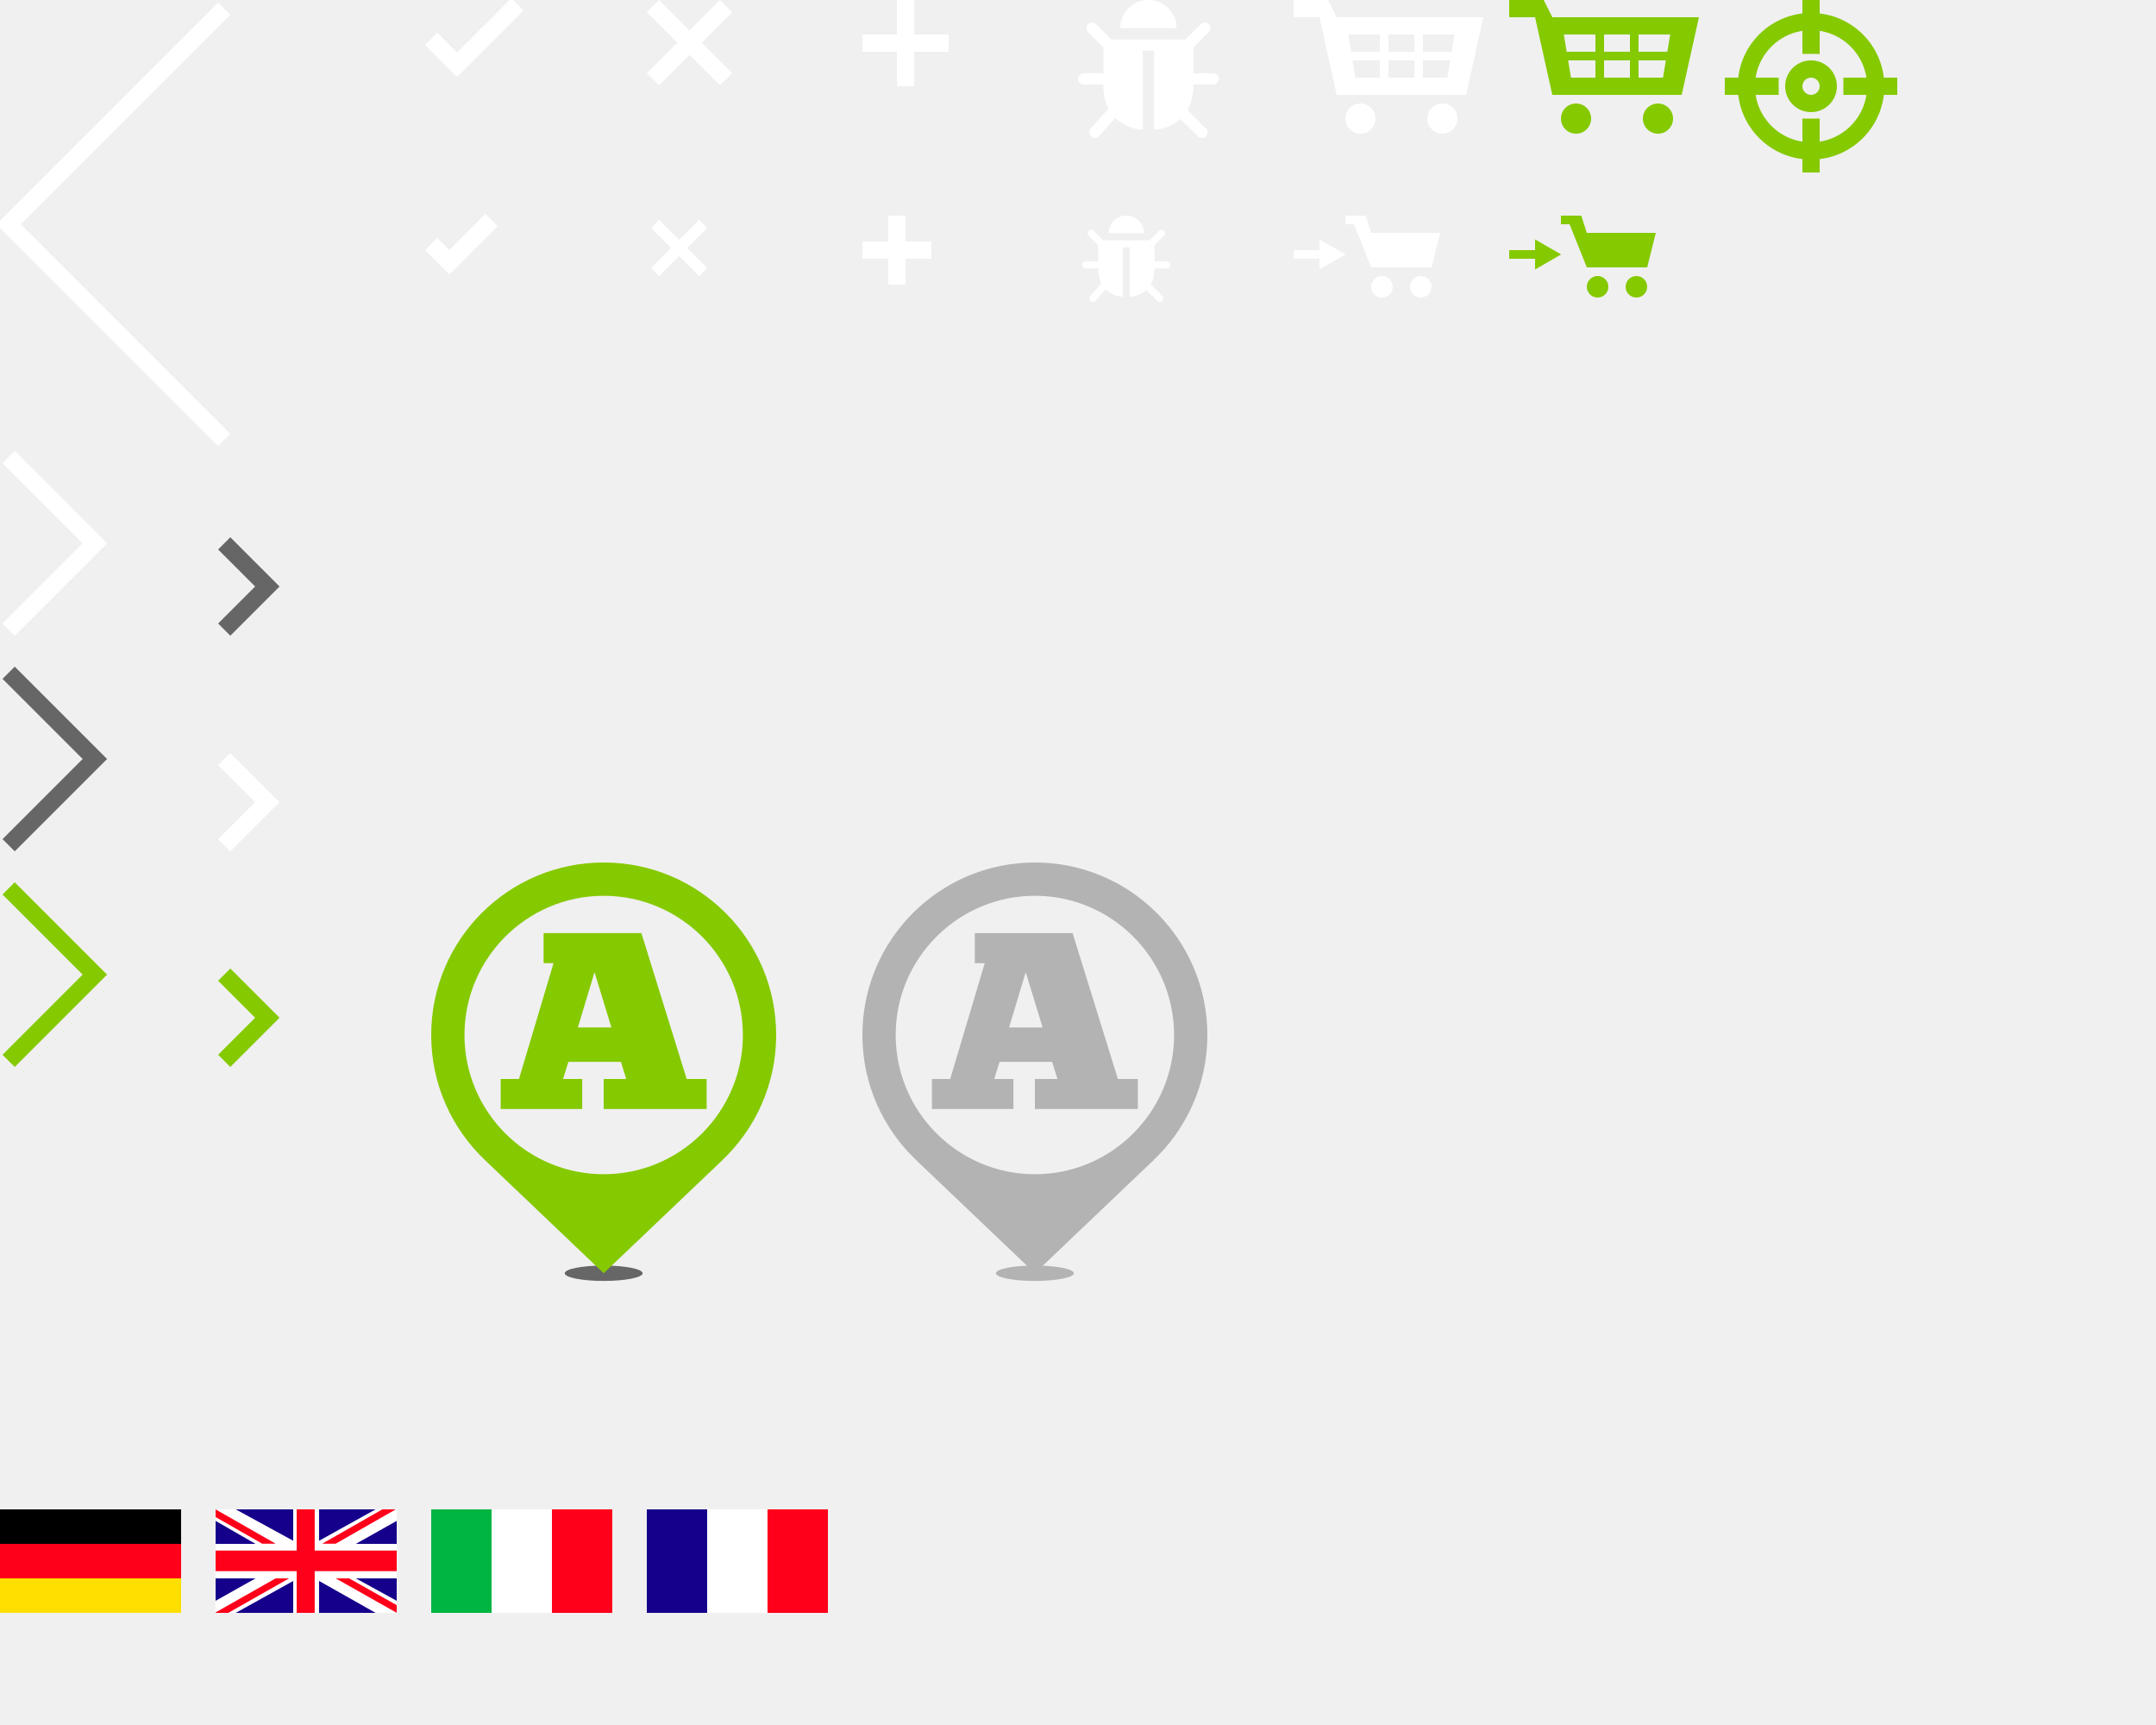
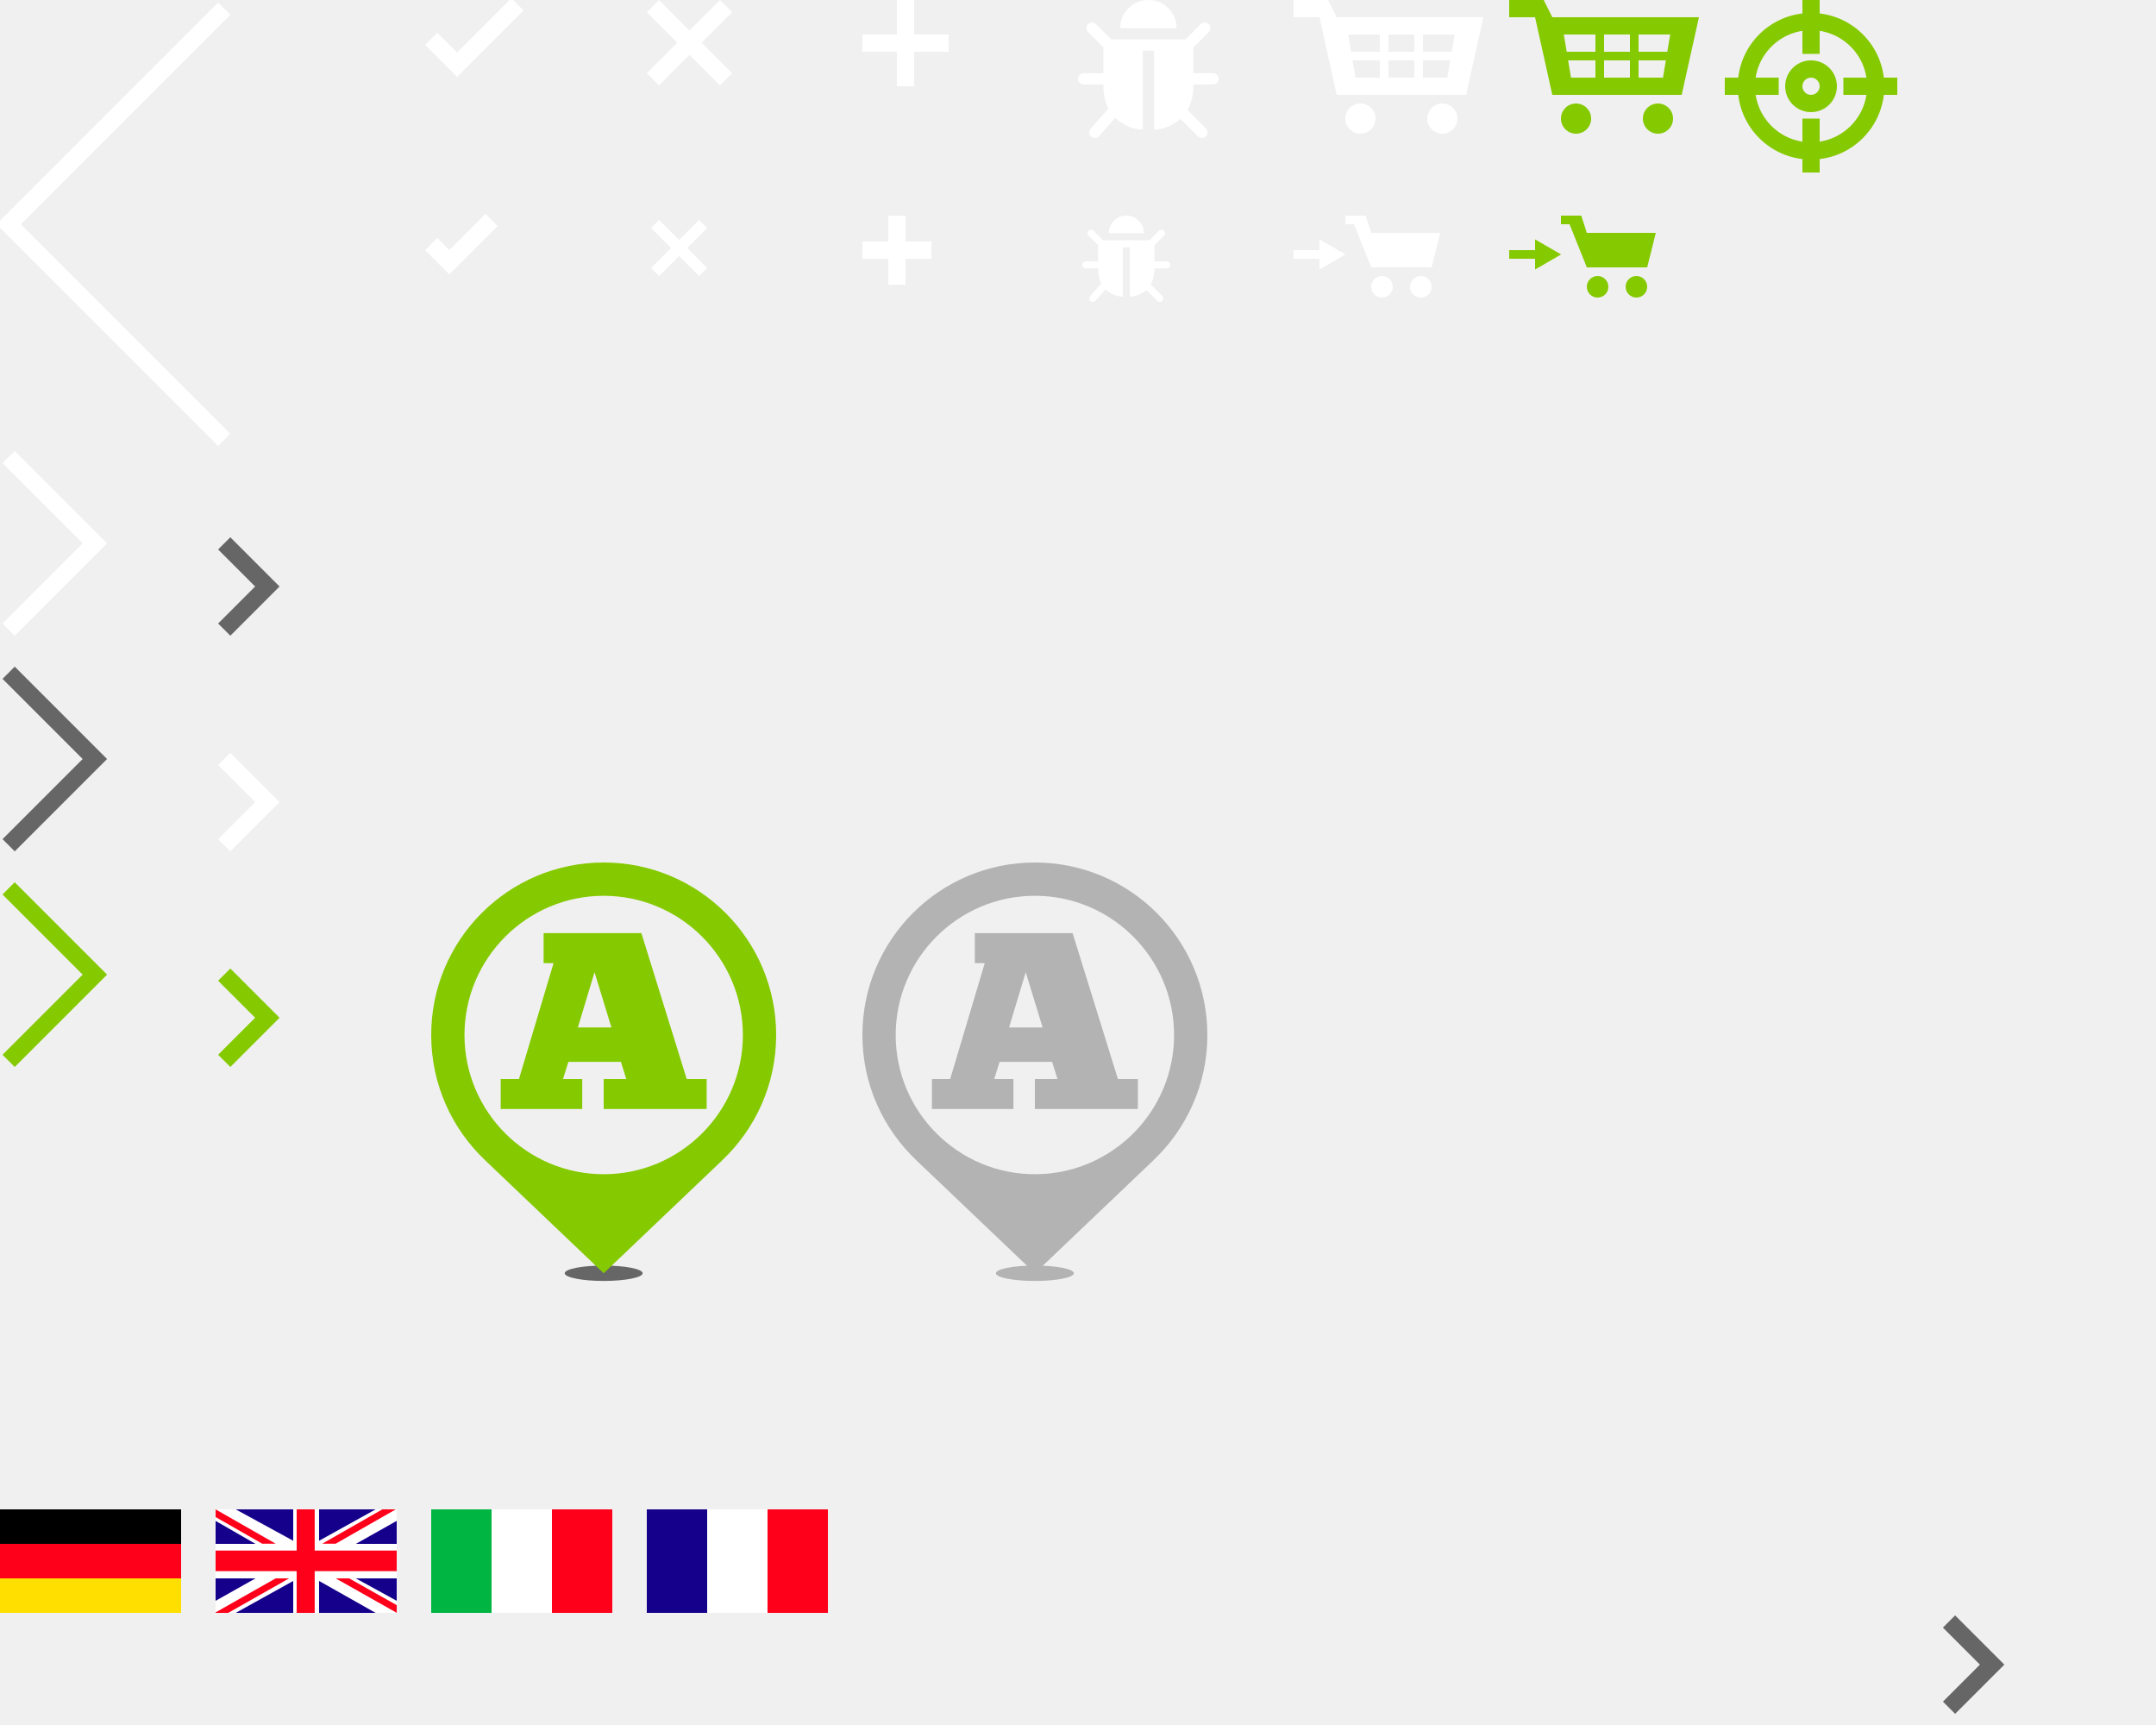
<svg xmlns="http://www.w3.org/2000/svg" version="1.1" x="0px" y="0px" width="250px" height="200px" viewBox="0 0 250 200" enable-background="new 0 0 250 200" xml:space="preserve">
  <g id="BACKGROUND" display="none">
    <rect display="inline" fill="#808080" width="250" height="1350" />
  </g>
  <g id="ELEMENTS">
    <g>
      <rect x="100" y="28" fill="#FFFFFF" width="8" height="2" />
      <rect x="103" y="25" fill="#FFFFFF" width="2" height="8" />
    </g>
    <polygon fill="#FFFFFF" points="84.899,1.416 83.484,0 79.949,3.536 76.414,0 75,1.416 78.535,4.951 75,8.486 76.414,9.9    79.949,6.365 83.484,9.9 84.899,8.486 81.364,4.951  " />
    <polygon fill="#FFFFFF" points="82,26.431 81.07,25.5 78.749,27.821 76.428,25.5 75.5,26.431 77.821,28.751 75.5,31.073 76.428,32    78.749,29.679 81.07,32 82,31.073 79.679,28.751  " />
    <g>
      <rect x="100" y="4" fill="#FFFFFF" width="10" height="2" />
      <rect x="104" fill="#FFFFFF" width="2" height="10" />
    </g>
    <g>
      <circle fill="none" stroke="#E0F2BF" stroke-width="2" stroke-miterlimit="10" cx="-180" cy="87" r="9" />
      <g>
        <path fill="#E0F2BF" d="M-180,85.375c0.896,0,1.625,0.729,1.625,1.625s-0.729,1.625-1.625,1.625s-1.625-0.729-1.625-1.625     S-180.896,85.375-180,85.375 M-180,84.375c-1.45,0-2.625,1.175-2.625,2.625s1.175,2.625,2.625,2.625s2.625-1.175,2.625-2.625     S-178.55,84.375-180,84.375L-180,84.375z" />
      </g>
      <line fill="none" stroke="#E0F2BF" stroke-width="2" stroke-miterlimit="10" x1="-180" y1="75" x2="-180" y2="82.5" />
      <line fill="none" stroke="#E0F2BF" stroke-width="2" stroke-miterlimit="10" x1="-180" y1="91.5" x2="-180" y2="99" />
      <line fill="none" stroke="#E0F2BF" stroke-width="2" stroke-miterlimit="10" x1="-168" y1="87" x2="-175.5" y2="87" />
      <line fill="none" stroke="#E0F2BF" stroke-width="2" stroke-miterlimit="10" x1="-184.5" y1="87" x2="-192" y2="87" />
    </g>
    <polyline fill="none" stroke="#FFFFFF" stroke-width="2" stroke-miterlimit="10" points="1,53 11,63 1,73  " />
    <polyline fill="none" stroke="#666666" stroke-width="2" stroke-miterlimit="10" points="1,78 11,88 1,98  " />
    <polyline fill="none" stroke="#85C900" stroke-width="2" stroke-miterlimit="10" points="1,103 11,113 1,123  " />
    <polyline fill="none" stroke="#666666" stroke-width="2" stroke-miterlimit="10" points="26,63 31,68 26,73  " />
+     <polyline fill="none" stroke="#666666" stroke-width="2" stroke-miterlimit="10" points="226,188 231,193 226,198  " />
    <polyline fill="none" stroke="#FFFFFF" stroke-width="2" stroke-miterlimit="10" points="26,88 31,93 26,98  " />
    <polyline fill="none" stroke="#85C900" stroke-width="2" stroke-miterlimit="10" points="26,113 31,118 26,123  " />
    <polyline fill="none" stroke="#FFFFFF" stroke-width="2" stroke-miterlimit="10" points="26,51 1,26 26,1  " />
    <polyline fill="none" stroke="#FFFFFF" stroke-width="2" stroke-miterlimit="10" points="60,0.5 53,7.5 50,4.5  " />
    <polyline fill="none" stroke="#FFFFFF" stroke-width="2" stroke-miterlimit="10" points="57,25.5 52.1,30.4 50,28.3  " />
    <g>
      <rect y="175" width="21" height="3.999" />
      <rect y="178.999" fill="#FE0019" width="21" height="4.001" />
      <rect y="183" fill="#FFDF00" width="21" height="4" />
    </g>
    <g>
      <rect x="25" y="175" fill="#15008B" width="21" height="12" />
      <polygon fill="#FFFFFF" points="46,179 41.263,179 46,176.334 46,175 43.554,175 37,178.639 37,175 34,175 34,178.639 27.336,175     25,175 25,176.334 29.626,179 25,179 25,183 29.627,183 25,185.602 25,187 27.336,187 34,183.299 34,187 37,187 37,183.298     43.554,187 46,187 46,185.602 41.262,183 46,183   " />
      <polygon fill="#FE0019" points="36.49,175 36.49,179.775 46,179.775 46,182.161 36.49,182.161 36.49,187 34.4,187 34.4,182.161     25,182.161 25,179.775 34.4,179.775 34.4,175   " />
      <polygon fill="#FE0019" points="31.963,178.978 30.406,178.978 25,175.891 25,175   " />
      <polygon fill="#FE0019" points="45.889,175 38.927,178.978 37.37,178.978 44.332,175   " />
      <polygon fill="#FE0019" points="46,186.102 40.483,183 38.927,183 46,186.992   " />
      <polygon fill="#FE0019" points="31.963,183 25,186.947 25,187 26.465,187 33.521,183   " />
    </g>
    <g>
      <rect x="50" y="175" fill="#00B542" width="7" height="12" />
      <rect x="57" y="175" fill="#FFFFFF" width="7" height="12" />
      <rect x="64" y="175" fill="#FE0019" width="7" height="12" />
    </g>
    <g>
      <rect x="75" y="175" fill="#15008B" width="7" height="12" />
      <rect x="82" y="175" fill="#FFFFFF" width="7" height="12" />
      <rect x="89" y="175" fill="#FE0019" width="7" height="12" />
    </g>
    <g>
      <path fill="#FFFFFF" d="M153,2h-3V0h4l1,2h17l-2,9h-15L153,2z M157.75,12c-0.966,0-1.75,0.784-1.75,1.75s0.784,1.75,1.75,1.75    s1.75-0.784,1.75-1.75S158.716,12,157.75,12z M167.25,12c-0.966,0-1.75,0.784-1.75,1.75s0.784,1.75,1.75,1.75    s1.75-0.784,1.75-1.75S168.216,12,167.25,12z M160,7h-3.167l0.334,2H160V7z M160,4h-3.667l0.334,2H160V4z M164,7h-3v2h3V7z M164,4    h-3v2h3V4z M168.167,7H165v2h2.833L168.167,7z M168.667,4H165v2h3.333L168.667,4z" />
    </g>
    <g>
      <g>
        <polygon fill="#85C900" points="-58,133 -48,133 -47,127 -57,127 -58,125 -61,125 -61,127 -59,127    " />
      </g>
      <circle fill="#85C900" cx="-55.5" cy="135.5" r="1.5" />
      <circle fill="#85C900" cx="-49.5" cy="135.5" r="1.5" />
    </g>
    <g>
      <path fill="#85C900" d="M178,2h-3V0h4l1,2h17l-2,9h-15L178,2z M182.75,12c-0.966,0-1.75,0.784-1.75,1.75s0.784,1.75,1.75,1.75    s1.75-0.784,1.75-1.75S183.716,12,182.75,12z M192.25,12c-0.966,0-1.75,0.784-1.75,1.75s0.784,1.75,1.75,1.75    s1.75-0.784,1.75-1.75S193.216,12,192.25,12z M185,7h-3.167l0.334,2H185V7z M185,4h-3.667l0.334,2H185V4z M189,7h-3v2h3V7z M189,4    h-3v2h3V4z M193.167,7H190v2h2.833L193.167,7z M193.667,4H190v2h3.333L193.667,4z" />
    </g>
    <g>
      <g>
        <g>
          <polygon fill="#FFFFFF" points="159,31 166,31 167,27 159,27 158.357,25 156,25 156,26 157,26     " />
        </g>
        <circle fill="#FFFFFF" cx="160.25" cy="33.25" r="1.25" />
        <circle fill="#FFFFFF" cx="164.75" cy="33.25" r="1.25" />
      </g>
      <g>
        <g>
          <line fill="none" stroke="#FFFFFF" stroke-miterlimit="10" x1="154" y1="29.5" x2="150" y2="29.5" />
          <g>
            <polygon fill="#FFFFFF" points="153,27.755 156.022,29.5 153,31.245      " />
          </g>
        </g>
      </g>
    </g>
    <g>
      <g>
        <g>
          <polygon fill="#85C900" points="184,31 191,31 192,27 184,27 183.357,25 181,25 181,26 182,26     " />
        </g>
        <circle fill="#85C900" cx="185.25" cy="33.25" r="1.25" />
        <circle fill="#85C900" cx="189.75" cy="33.25" r="1.25" />
      </g>
      <g>
        <g>
          <line fill="none" stroke="#85C900" stroke-miterlimit="10" x1="179" y1="29.5" x2="175" y2="29.5" />
          <g>
            <polygon fill="#85C900" points="178,27.755 181.022,29.5 178,31.245      " />
          </g>
        </g>
      </g>
    </g>
    <g>
      <path fill="#FFFFFF" d="M141.133,8.684c0.129,0.129,0.194,0.282,0.194,0.459c0,0.177-0.065,0.33-0.194,0.459    c-0.129,0.129-0.282,0.194-0.459,0.194h-2.286c0,1.163-0.228,2.149-0.684,2.959l2.123,2.132c0.129,0.129,0.194,0.283,0.194,0.459    s-0.064,0.33-0.194,0.459c-0.123,0.129-0.275,0.194-0.459,0.194c-0.184,0-0.336-0.065-0.458-0.194l-2.021-2.01    c-0.034,0.034-0.085,0.078-0.153,0.132c-0.068,0.055-0.211,0.152-0.429,0.291c-0.218,0.14-0.439,0.264-0.663,0.373    c-0.225,0.108-0.503,0.208-0.837,0.295c-0.333,0.089-0.663,0.133-0.99,0.133V5.878h-1.306v9.143c-0.347,0-0.692-0.045-1.036-0.138    c-0.343-0.091-0.639-0.204-0.887-0.336c-0.249-0.133-0.473-0.266-0.673-0.398c-0.201-0.133-0.349-0.243-0.444-0.332l-0.153-0.143    l-1.867,2.112c-0.136,0.143-0.3,0.214-0.49,0.214c-0.164,0-0.31-0.054-0.439-0.163c-0.129-0.123-0.199-0.274-0.209-0.454    c-0.01-0.18,0.042-0.338,0.158-0.474l2.062-2.316c-0.395-0.776-0.592-1.708-0.592-2.796h-2.286c-0.177,0-0.33-0.065-0.458-0.194    C125.065,9.473,125,9.32,125,9.143c0-0.177,0.065-0.33,0.194-0.459c0.129-0.129,0.282-0.194,0.458-0.194h2.286v-3l-1.765-1.765    c-0.129-0.13-0.193-0.283-0.193-0.459s0.064-0.33,0.193-0.459c0.129-0.129,0.283-0.193,0.459-0.193s0.33,0.064,0.459,0.193    l1.765,1.765h8.612l1.766-1.765c0.129-0.129,0.282-0.193,0.459-0.193c0.176,0,0.33,0.064,0.458,0.193    c0.129,0.13,0.194,0.283,0.194,0.459s-0.065,0.33-0.194,0.459l-1.765,1.765v3h2.286C140.851,8.49,141.003,8.555,141.133,8.684z     M136.429,3.266h-6.531c0-0.905,0.318-1.675,0.954-2.312S132.258,0,133.164,0c0.904,0,1.675,0.318,2.311,0.954    C136.11,1.59,136.429,2.361,136.429,3.266z" />
    </g>
    <g>
      <path fill="#FFFFFF" d="M135.583,30.428c0.081,0.081,0.121,0.176,0.121,0.287c0,0.111-0.041,0.207-0.121,0.287    c-0.081,0.081-0.176,0.121-0.287,0.121h-1.429c0,0.727-0.143,1.344-0.427,1.85l1.327,1.333c0.081,0.081,0.121,0.177,0.121,0.287    c0,0.111-0.04,0.206-0.121,0.287C134.69,34.959,134.595,35,134.479,35c-0.115,0-0.21-0.041-0.287-0.121l-1.263-1.256    c-0.021,0.021-0.053,0.049-0.095,0.083c-0.042,0.034-0.132,0.095-0.268,0.182c-0.136,0.087-0.274,0.165-0.415,0.233    s-0.314,0.13-0.523,0.185c-0.208,0.056-0.415,0.083-0.619,0.083v-5.714h-0.816v5.714c-0.217,0-0.433-0.028-0.647-0.086    c-0.214-0.057-0.399-0.127-0.555-0.21s-0.295-0.166-0.421-0.249c-0.125-0.083-0.218-0.152-0.277-0.208l-0.096-0.089l-1.167,1.32    c-0.085,0.089-0.188,0.134-0.306,0.134c-0.102,0-0.194-0.034-0.274-0.102c-0.081-0.077-0.125-0.171-0.13-0.284    c-0.006-0.113,0.026-0.211,0.099-0.296l1.288-1.448c-0.247-0.485-0.37-1.067-0.37-1.748h-1.428c-0.111,0-0.206-0.041-0.287-0.121    c-0.081-0.081-0.122-0.176-0.122-0.287c0-0.11,0.041-0.206,0.122-0.287c0.081-0.081,0.176-0.122,0.287-0.122h1.428v-1.875    l-1.103-1.103c-0.081-0.081-0.121-0.177-0.121-0.287s0.04-0.206,0.121-0.287c0.081-0.081,0.177-0.121,0.287-0.121    s0.206,0.041,0.287,0.121l1.103,1.103h5.383l1.104-1.103c0.081-0.081,0.176-0.121,0.287-0.121c0.11,0,0.206,0.041,0.287,0.121    c0.081,0.081,0.121,0.177,0.121,0.287s-0.041,0.206-0.121,0.287l-1.104,1.103v1.875h1.429    C135.407,30.306,135.502,30.347,135.583,30.428z M132.643,27.041h-4.082c0-0.565,0.199-1.047,0.597-1.445    c0.397-0.397,0.879-0.596,1.444-0.596s1.047,0.199,1.444,0.596C132.444,25.994,132.643,26.476,132.643,27.041z" />
    </g>
    <g>
      <circle fill="none" stroke="#85C900" stroke-miterlimit="10" cx="299" cy="10.5" r="7.5" />
      <g>
        <path fill="#85C900" d="M299,8.5c1.103,0,2,0.897,2,2s-0.897,2-2,2s-2-0.897-2-2S297.897,8.5,299,8.5 M299,7.5     c-1.658,0-3,1.344-3,3c0,1.658,1.342,3,3,3s3-1.342,3-3C302,8.844,300.658,7.5,299,7.5L299,7.5z" />
      </g>
      <line fill="none" stroke="#85C900" stroke-miterlimit="10" x1="299" y1="0.5" x2="299" y2="6.75" />
      <line fill="none" stroke="#85C900" stroke-miterlimit="10" x1="299" y1="14.25" x2="299" y2="20.5" />
      <line fill="none" stroke="#85C900" stroke-miterlimit="10" x1="309" y1="10.5" x2="302.75" y2="10.5" />
      <line fill="none" stroke="#85C900" stroke-miterlimit="10" x1="295.25" y1="10.5" x2="289" y2="10.5" />
    </g>
    <g>
      <circle fill="none" stroke="#85C900" stroke-width="2" stroke-miterlimit="10" cx="210" cy="10" r="7.5" />
      <g>
        <path fill="#85C900" d="M210,9c0.551,0,1,0.449,1,1s-0.449,1-1,1s-1-0.449-1-1S209.449,9,210,9 M210,7c-1.658,0-3,1.344-3,3     c0,1.658,1.342,3,3,3s3-1.342,3-3C213,8.344,211.658,7,210,7L210,7z" />
      </g>
      <line fill="none" stroke="#85C900" stroke-width="2" stroke-miterlimit="10" x1="210" y1="0" x2="210" y2="6.25" />
      <line fill="none" stroke="#85C900" stroke-width="2" stroke-miterlimit="10" x1="210" y1="13.75" x2="210" y2="20" />
      <line fill="none" stroke="#85C900" stroke-width="2" stroke-miterlimit="10" x1="220" y1="10" x2="213.75" y2="10" />
      <line fill="none" stroke="#85C900" stroke-width="2" stroke-miterlimit="10" x1="206.25" y1="10" x2="200" y2="10" />
    </g>
    <g>
      <ellipse fill="#666666" cx="70" cy="147.623" rx="4.518" ry="0.892" />
      <path fill="#85C900" d="M70,103.86c8.901,0,16.141,7.241,16.141,16.141S78.901,136.142,70,136.142    c-8.9,0-16.141-7.241-16.141-16.141S61.1,103.86,70,103.86 M90,120.001C90,108.955,81.045,100,70,100s-20,8.955-20,20.001    c0,5.736,2.418,10.905,6.287,14.552h-0.005L70,147.624l13.72-13.071h-0.007C87.582,130.906,90,125.737,90,120.001z" />
      <path fill="#85C900" d="M70,128.583V125.1h2.62l-0.624-1.99h-6.087l-0.623,1.99h2.226v3.482h-9.452V125.1h2.119l4.008-13.433    h-1.153v-3.483h11.336l5.255,16.916h2.314v3.482H70z M70.898,119.129l-1.96-6.413l-1.93,6.413H70.898z" />
    </g>
    <g>
      <ellipse fill="#B3B3B3" cx="120" cy="147.623" rx="4.518" ry="0.892" />
      <path fill="#B3B3B3" d="M120,103.859c8.9,0,16.141,7.241,16.141,16.142S128.9,136.143,120,136.143s-16.141-7.241-16.141-16.142    S111.1,103.859,120,103.859 M140,120.001c0-11.046-8.955-20.001-20-20.001s-20,8.955-20,20.001c0,5.736,2.418,10.905,6.287,14.552    h-0.006L120,147.623l13.72-13.07h-0.007C137.582,130.906,140,125.737,140,120.001z" />
      <path fill="#B3B3B3" d="M120,128.582V125.1h2.62l-0.624-1.99h-6.087l-0.622,1.99h2.225v3.482h-9.451V125.1h2.119l4.008-13.433    h-1.152v-3.483h11.336l5.256,16.916h2.314v3.482H120z M120.898,119.129l-1.961-6.412l-1.93,6.412H120.898z" />
    </g>
  </g>
  <g id="GRID" display="none">
    <line display="inline" fill="none" stroke="#00FFFF" x1="-80" y1="-0.5" x2="718" y2="-0.5" />
    <text transform="matrix(1 0 0 1 -86.104 1)" display="inline" fill="#00FFFF" font-family="'Silkscreen'" font-size="8">0</text>
    <text transform="matrix(1 0 0 1 -86.3281 -16)" display="inline" fill="#00FFFF" font-family="'Silkscreen'" font-size="8">Y</text>
    <text transform="matrix(1 0 0 1 -2 -83.6201)" display="inline" fill="#00FFFF" font-family="'Silkscreen'" font-size="8">0</text>
    <text transform="matrix(1 0 0 1 -22 -83.6201)" display="inline" fill="#00FFFF" font-family="'Silkscreen'" font-size="8">X</text>
    <line display="inline" fill="none" stroke="#6BFFFF" x1="-80" y1="24.5" x2="718" y2="24.5" />
    <text transform="matrix(1 0 0 1 -90.208 26)" display="inline" fill="#6BFFFF" font-family="'Silkscreen'" font-size="8">25</text>
    <line display="inline" fill="none" stroke="#6BFFFF" x1="-80" y1="49.5" x2="718" y2="49.5" />
    <text transform="matrix(1 0 0 1 -90.208 51)" display="inline" fill="#6BFFFF" font-family="'Silkscreen'" font-size="8">50</text>
    <line display="inline" fill="none" stroke="#6BFFFF" x1="-80" y1="74.5" x2="718" y2="74.5" />
    <text transform="matrix(1 0 0 1 -90.208 76)" display="inline" fill="#6BFFFF" font-family="'Silkscreen'" font-size="8">75</text>
    <line display="inline" fill="none" stroke="#00FFFF" x1="-80" y1="99.5" x2="718" y2="99.5" />
    <text transform="matrix(1 0 0 1 -94.3115 101)" display="inline" fill="#00FFFF" font-family="'Silkscreen'" font-size="8">100</text>
    <line display="inline" fill="none" stroke="#6BFFFF" x1="-80" y1="124.5" x2="718" y2="124.5" />
    <text transform="matrix(1 0 0 1 -94.3115 126)" display="inline" fill="#6BFFFF" font-family="'Silkscreen'" font-size="8">125</text>
    <line display="inline" fill="none" stroke="#6BFFFF" x1="-80" y1="149.5" x2="718" y2="149.5" />
    <text transform="matrix(1 0 0 1 -94.3115 151)" display="inline" fill="#6BFFFF" font-family="'Silkscreen'" font-size="8">150</text>
    <line display="inline" fill="none" stroke="#6BFFFF" x1="-80" y1="174.5" x2="718" y2="174.5" />
    <text transform="matrix(1 0 0 1 -94.3115 176)" display="inline" fill="#6BFFFF" font-family="'Silkscreen'" font-size="8">175</text>
    <line display="inline" fill="none" stroke="#00FFFF" x1="-80" y1="199.5" x2="718" y2="199.5" />
    <text transform="matrix(1 0 0 1 -94.3115 201)" display="inline" fill="#00FFFF" font-family="'Silkscreen'" font-size="8">200</text>
    <line display="inline" fill="none" stroke="#6BFFFF" x1="-80" y1="224.5" x2="718" y2="224.5" />
    <text transform="matrix(1 0 0 1 -94.3115 226)" display="inline" fill="#6BFFFF" font-family="'Silkscreen'" font-size="8">225</text>
    <line display="inline" fill="none" stroke="#6BFFFF" x1="-80" y1="249.5" x2="718" y2="249.5" />
    <text transform="matrix(1 0 0 1 -94.3115 251)" display="inline" fill="#6BFFFF" font-family="'Silkscreen'" font-size="8">250</text>
    <line display="inline" fill="none" stroke="#6BFFFF" x1="-80" y1="274.5" x2="718" y2="274.5" />
    <text transform="matrix(1 0 0 1 -94.3115 276)" display="inline" fill="#6BFFFF" font-family="'Silkscreen'" font-size="8">275</text>
    <line display="inline" fill="none" stroke="#00FFFF" x1="-80" y1="299.5" x2="718" y2="299.5" />
    <text transform="matrix(1 0 0 1 -94.3115 301)" display="inline" fill="#00FFFF" font-family="'Silkscreen'" font-size="8">300</text>
    <line display="inline" fill="none" stroke="#6BFFFF" x1="-80" y1="324.5" x2="718" y2="324.5" />
    <text transform="matrix(1 0 0 1 -94.3115 326)" display="inline" fill="#6BFFFF" font-family="'Silkscreen'" font-size="8">325</text>
    <line display="inline" fill="none" stroke="#6BFFFF" x1="-80" y1="349.5" x2="718" y2="349.5" />
    <text transform="matrix(1 0 0 1 -94.3115 351)" display="inline" fill="#6BFFFF" font-family="'Silkscreen'" font-size="8">350</text>
    <line display="inline" fill="none" stroke="#6BFFFF" x1="-80" y1="374.5" x2="718" y2="374.5" />
    <text transform="matrix(1 0 0 1 -94.3115 376)" display="inline" fill="#6BFFFF" font-family="'Silkscreen'" font-size="8">375</text>
    <line display="inline" fill="none" stroke="#00FFFF" x1="-80" y1="399.5" x2="718" y2="399.5" />
    <text transform="matrix(1 0 0 1 -94.3115 401)" display="inline" fill="#00FFFF" font-family="'Silkscreen'" font-size="8">400</text>
    <line display="inline" fill="none" stroke="#6BFFFF" x1="-80" y1="424.5" x2="718" y2="424.5" />
    <text transform="matrix(1 0 0 1 -94.3115 426)" display="inline" fill="#6BFFFF" font-family="'Silkscreen'" font-size="8">425</text>
    <line display="inline" fill="none" stroke="#6BFFFF" x1="-80" y1="449.5" x2="718" y2="449.5" />
    <text transform="matrix(1 0 0 1 -94.3115 451)" display="inline" fill="#6BFFFF" font-family="'Silkscreen'" font-size="8">450</text>
    <line display="inline" fill="none" stroke="#6BFFFF" x1="-80" y1="474.5" x2="718" y2="474.5" />
    <text transform="matrix(1 0 0 1 -94.3115 476)" display="inline" fill="#6BFFFF" font-family="'Silkscreen'" font-size="8">475</text>
    <line display="inline" fill="none" stroke="#00FFFF" x1="-80" y1="499.5" x2="718" y2="499.5" />
    <text transform="matrix(1 0 0 1 -94.3115 501)" display="inline" fill="#00FFFF" font-family="'Silkscreen'" font-size="8">500</text>
    <line display="inline" fill="none" stroke="#6BFFFF" x1="-80" y1="524.5" x2="718" y2="524.5" />
    <text transform="matrix(1 0 0 1 -94.3115 526)" display="inline" fill="#6BFFFF" font-family="'Silkscreen'" font-size="8">525</text>
    <line display="inline" fill="none" stroke="#6BFFFF" x1="-80" y1="549.5" x2="718" y2="549.5" />
    <text transform="matrix(1 0 0 1 -94.3115 551)" display="inline" fill="#6BFFFF" font-family="'Silkscreen'" font-size="8">550</text>
    <line display="inline" fill="none" stroke="#6BFFFF" x1="-80" y1="574.5" x2="718" y2="574.5" />
    <text transform="matrix(1 0 0 1 -94.3115 576)" display="inline" fill="#6BFFFF" font-family="'Silkscreen'" font-size="8">575</text>
    <line display="inline" fill="none" stroke="#00FFFF" x1="-80" y1="599.5" x2="718" y2="599.5" />
    <text transform="matrix(1 0 0 1 -94.3115 601)" display="inline" fill="#00FFFF" font-family="'Silkscreen'" font-size="8">600</text>
    <line display="inline" fill="none" stroke="#6BFFFF" x1="-80" y1="624.5" x2="718" y2="624.5" />
    <text transform="matrix(1 0 0 1 -94.3115 626)" display="inline" fill="#6BFFFF" font-family="'Silkscreen'" font-size="8">625</text>
    <line display="inline" fill="none" stroke="#6BFFFF" x1="-80" y1="649.5" x2="718" y2="649.5" />
    <text transform="matrix(1 0 0 1 -94.3115 651)" display="inline" fill="#6BFFFF" font-family="'Silkscreen'" font-size="8">650</text>
    <line display="inline" fill="none" stroke="#6BFFFF" x1="-80" y1="674.5" x2="718" y2="674.5" />
    <text transform="matrix(1 0 0 1 -94.3115 676)" display="inline" fill="#6BFFFF" font-family="'Silkscreen'" font-size="8">675</text>
    <line display="inline" fill="none" stroke="#00FFFF" x1="-80" y1="699.5" x2="718" y2="699.5" />
    <text transform="matrix(1 0 0 1 -94.3115 701)" display="inline" fill="#00FFFF" font-family="'Silkscreen'" font-size="8">700</text>
    <line display="inline" fill="none" stroke="#6BFFFF" x1="-80" y1="724.5" x2="718" y2="724.5" />
    <text transform="matrix(1 0 0 1 -94.3115 726)" display="inline" fill="#6BFFFF" font-family="'Silkscreen'" font-size="8">725</text>
    <line display="inline" fill="none" stroke="#6BFFFF" x1="-80" y1="749.5" x2="718" y2="749.5" />
    <text transform="matrix(1 0 0 1 -94.3115 751)" display="inline" fill="#6BFFFF" font-family="'Silkscreen'" font-size="8">750</text>
    <line display="inline" fill="none" stroke="#6BFFFF" x1="-80" y1="774.5" x2="718" y2="774.5" />
    <text transform="matrix(1 0 0 1 -94.3115 776)" display="inline" fill="#6BFFFF" font-family="'Silkscreen'" font-size="8">775</text>
    <line display="inline" fill="none" stroke="#00FFFF" x1="-80" y1="799.5" x2="718" y2="799.5" />
    <text transform="matrix(1 0 0 1 -94.3115 801)" display="inline" fill="#00FFFF" font-family="'Silkscreen'" font-size="8">800</text>
    <line display="inline" fill="none" stroke="#6BFFFF" x1="-80" y1="824.5" x2="718" y2="824.5" />
    <text transform="matrix(1 0 0 1 -94.3115 826)" display="inline" fill="#6BFFFF" font-family="'Silkscreen'" font-size="8">825</text>
    <line display="inline" fill="none" stroke="#6BFFFF" x1="-80" y1="849.5" x2="718" y2="849.5" />
    <text transform="matrix(1 0 0 1 -94.3115 851)" display="inline" fill="#6BFFFF" font-family="'Silkscreen'" font-size="8">850</text>
    <line display="inline" fill="none" stroke="#6BFFFF" x1="-80" y1="874.5" x2="718" y2="874.5" />
    <text transform="matrix(1 0 0 1 -94.3115 876)" display="inline" fill="#6BFFFF" font-family="'Silkscreen'" font-size="8">875</text>
    <line display="inline" fill="none" stroke="#00FFFF" x1="-80" y1="899.5" x2="718" y2="899.5" />
    <text transform="matrix(1 0 0 1 -94.3115 901)" display="inline" fill="#00FFFF" font-family="'Silkscreen'" font-size="8">900</text>
    <line display="inline" fill="none" stroke="#6BFFFF" x1="-80" y1="924.5" x2="718" y2="924.5" />
    <text transform="matrix(1 0 0 1 -94.3115 926)" display="inline" fill="#6BFFFF" font-family="'Silkscreen'" font-size="8">925</text>
    <line display="inline" fill="none" stroke="#6BFFFF" x1="-80" y1="949.5" x2="718" y2="949.5" />
    <text transform="matrix(1 0 0 1 -94.3115 951)" display="inline" fill="#6BFFFF" font-family="'Silkscreen'" font-size="8">950</text>
    <line display="inline" fill="none" stroke="#6BFFFF" x1="-80" y1="974.5" x2="718" y2="974.5" />
    <text transform="matrix(1 0 0 1 -94.3115 976)" display="inline" fill="#6BFFFF" font-family="'Silkscreen'" font-size="8">975</text>
    <line display="inline" fill="none" stroke="#00FFFF" x1="-80" y1="999.5" x2="718" y2="999.5" />
    <text transform="matrix(1 0 0 1 -98.4155 1001)" display="inline" fill="#00FFFF" font-family="'Silkscreen'" font-size="8">1000</text>
    <line display="inline" fill="none" stroke="#6BFFFF" x1="-80" y1="1024.5" x2="718" y2="1024.5" />
    <text transform="matrix(1 0 0 1 -98.4155 1026)" display="inline" fill="#6BFFFF" font-family="'Silkscreen'" font-size="8">1025</text>
    <line display="inline" fill="none" stroke="#6BFFFF" x1="-80" y1="1049.5" x2="718" y2="1049.5" />
    <text transform="matrix(1 0 0 1 -98.4155 1051)" display="inline" fill="#6BFFFF" font-family="'Silkscreen'" font-size="8">1050</text>
    <line display="inline" fill="none" stroke="#6BFFFF" x1="-80" y1="1074.5" x2="718" y2="1074.5" />
    <text transform="matrix(1 0 0 1 -98.4155 1076)" display="inline" fill="#6BFFFF" font-family="'Silkscreen'" font-size="8">1075</text>
    <line display="inline" fill="none" stroke="#00FFFF" x1="-80" y1="1099.5" x2="718" y2="1099.5" />
    <text transform="matrix(1 0 0 1 -98.4155 1101)" display="inline" fill="#00FFFF" font-family="'Silkscreen'" font-size="8">1100</text>
    <line display="inline" fill="none" stroke="#6BFFFF" x1="-80" y1="1124.5" x2="718" y2="1124.5" />
    <text transform="matrix(1 0 0 1 -98.4155 1126)" display="inline" fill="#6BFFFF" font-family="'Silkscreen'" font-size="8">1125</text>
    <line display="inline" fill="none" stroke="#6BFFFF" x1="-80" y1="1149.5" x2="718" y2="1149.5" />
    <text transform="matrix(1 0 0 1 -98.4155 1151)" display="inline" fill="#6BFFFF" font-family="'Silkscreen'" font-size="8">1150</text>
    <line display="inline" fill="none" stroke="#6BFFFF" x1="-80" y1="1174.5" x2="718" y2="1174.5" />
    <text transform="matrix(1 0 0 1 -98.4155 1176)" display="inline" fill="#6BFFFF" font-family="'Silkscreen'" font-size="8">1175</text>
    <line display="inline" fill="none" stroke="#00FFFF" x1="-80" y1="1199.5" x2="718" y2="1199.5" />
    <text transform="matrix(1 0 0 1 -98.4155 1201)" display="inline" fill="#00FFFF" font-family="'Silkscreen'" font-size="8">1200</text>
    <line display="inline" fill="none" stroke="#6BFFFF" x1="-80" y1="1224.5" x2="718" y2="1224.5" />
    <text transform="matrix(1 0 0 1 -98.4155 1226)" display="inline" fill="#6BFFFF" font-family="'Silkscreen'" font-size="8">1225</text>
    <line display="inline" fill="none" stroke="#6BFFFF" x1="-80" y1="1249.5" x2="718" y2="1249.5" />
    <text transform="matrix(1 0 0 1 -98.4155 1251)" display="inline" fill="#6BFFFF" font-family="'Silkscreen'" font-size="8">1250</text>
    <line display="inline" fill="none" stroke="#6BFFFF" x1="-80" y1="1274.5" x2="718" y2="1274.5" />
    <text transform="matrix(1 0 0 1 -98.4155 1276)" display="inline" fill="#6BFFFF" font-family="'Silkscreen'" font-size="8">1275</text>
    <line display="inline" fill="none" stroke="#00FFFF" x1="-80" y1="1299.5" x2="718" y2="1299.5" />
    <text transform="matrix(1 0 0 1 -98.4155 1301)" display="inline" fill="#00FFFF" font-family="'Silkscreen'" font-size="8">1300</text>
    <line display="inline" fill="none" stroke="#6BFFFF" x1="-80" y1="1324.5" x2="718" y2="1324.5" />
    <text transform="matrix(1 0 0 1 -98.4155 1326)" display="inline" fill="#6BFFFF" font-family="'Silkscreen'" font-size="8">1325</text>
    <line display="inline" fill="none" stroke="#6BFFFF" x1="-80" y1="1349.5" x2="718" y2="1349.5" />
    <text transform="matrix(1 0 0 1 -98.4155 1351)" display="inline" fill="#6BFFFF" font-family="'Silkscreen'" font-size="8">1350</text>
    <line display="inline" fill="none" stroke="#6BFFFF" x1="-80" y1="1374.5" x2="718" y2="1374.5" />
    <text transform="matrix(1 0 0 1 -98.4155 1376)" display="inline" fill="#6BFFFF" font-family="'Silkscreen'" font-size="8">1375</text>
    <line display="inline" fill="none" stroke="#00FFFF" x1="-80" y1="1399.5" x2="718" y2="1399.5" />
    <text transform="matrix(1 0 0 1 -98.4155 1401)" display="inline" fill="#00FFFF" font-family="'Silkscreen'" font-size="8">1400</text>
    <line display="inline" fill="none" stroke="#6BFFFF" x1="-80" y1="1424.5" x2="718" y2="1424.5" />
    <text transform="matrix(1 0 0 1 -98.4155 1426)" display="inline" fill="#6BFFFF" font-family="'Silkscreen'" font-size="8">1425</text>
    <line display="inline" fill="none" stroke="#6BFFFF" x1="-80" y1="1449.5" x2="718" y2="1449.5" />
    <text transform="matrix(1 0 0 1 -98.4155 1451)" display="inline" fill="#6BFFFF" font-family="'Silkscreen'" font-size="8">1450</text>
    <line display="inline" fill="none" stroke="#6BFFFF" x1="-80" y1="1474.5" x2="718" y2="1474.5" />
    <text transform="matrix(1 0 0 1 -98.4155 1476)" display="inline" fill="#6BFFFF" font-family="'Silkscreen'" font-size="8">1475</text>
    <line display="inline" fill="none" stroke="#00FFFF" x1="-80" y1="1499.5" x2="718" y2="1499.5" />
    <text transform="matrix(1 0 0 1 -98.4155 1501)" display="inline" fill="#00FFFF" font-family="'Silkscreen'" font-size="8">1500</text>
    <line display="inline" fill="none" stroke="#00FFFF" x1="-0.5" y1="-80" x2="-0.5" y2="1500" />
    <text transform="matrix(1 0 0 1 23 -83.6201)" display="inline" fill="#6BFFFF" font-family="'Silkscreen'" font-size="8">25</text>
    <line display="inline" fill="none" stroke="#6BFFFF" x1="24.5" y1="-80" x2="24.5" y2="1500" />
    <text transform="matrix(1 0 0 1 48 -83.6201)" display="inline" fill="#6BFFFF" font-family="'Silkscreen'" font-size="8">50</text>
    <line display="inline" fill="none" stroke="#6BFFFF" x1="49.5" y1="-80" x2="49.5" y2="1500" />
    <text transform="matrix(1 0 0 1 73 -83.6201)" display="inline" fill="#6BFFFF" font-family="'Silkscreen'" font-size="8">75</text>
    <line display="inline" fill="none" stroke="#6BFFFF" x1="74.5" y1="-80" x2="74.5" y2="1500" />
    <text transform="matrix(1 0 0 1 98 -83.6201)" display="inline" fill="#00FFFF" font-family="'Silkscreen'" font-size="8">100</text>
    <line display="inline" fill="none" stroke="#00FFFF" x1="99.5" y1="-79" x2="99.5" y2="1501" />
    <text transform="matrix(1 0 0 1 123 -83.6201)" display="inline" fill="#6BFFFF" font-family="'Silkscreen'" font-size="8">125</text>
    <line display="inline" fill="none" stroke="#6BFFFF" x1="124.5" y1="-80" x2="124.5" y2="1500" />
    <text transform="matrix(1 0 0 1 148 -83.6201)" display="inline" fill="#6BFFFF" font-family="'Silkscreen'" font-size="8">150</text>
    <line display="inline" fill="none" stroke="#6BFFFF" x1="149.5" y1="-80" x2="149.5" y2="1500" />
    <text transform="matrix(1 0 0 1 173 -83.6201)" display="inline" fill="#6BFFFF" font-family="'Silkscreen'" font-size="8">175</text>
    <line display="inline" fill="none" stroke="#6BFFFF" x1="174.5" y1="-80" x2="174.5" y2="1500" />
    <text transform="matrix(1 0 0 1 198 -83.6201)" display="inline" fill="#00FFFF" font-family="'Silkscreen'" font-size="8">200</text>
    <line display="inline" fill="none" stroke="#00FFFF" x1="199.5" y1="-80" x2="199.5" y2="1500" />
    <text transform="matrix(1 0 0 1 223 -83.6201)" display="inline" fill="#6BFFFF" font-family="'Silkscreen'" font-size="8">225</text>
    <line display="inline" fill="none" stroke="#6BFFFF" x1="224.5" y1="-80" x2="224.5" y2="1500" />
    <text transform="matrix(1 0 0 1 248 -83.6201)" display="inline" fill="#6BFFFF" font-family="'Silkscreen'" font-size="8">250</text>
    <line display="inline" fill="none" stroke="#6BFFFF" x1="249.5" y1="-80" x2="249.5" y2="1500" />
    <text transform="matrix(1 0 0 1 273 -83.6201)" display="inline" fill="#6BFFFF" font-family="'Silkscreen'" font-size="8">275</text>
    <line display="inline" fill="none" stroke="#6BFFFF" x1="274.5" y1="-80" x2="274.5" y2="1500" />
    <text transform="matrix(1 0 0 1 298 -83.6201)" display="inline" fill="#00FFFF" font-family="'Silkscreen'" font-size="8">300</text>
    <line display="inline" fill="none" stroke="#00FFFF" x1="299.5" y1="-80" x2="299.5" y2="1500" />
    <text transform="matrix(1 0 0 1 323 -83.6201)" display="inline" fill="#6BFFFF" font-family="'Silkscreen'" font-size="8">325</text>
    <line display="inline" fill="none" stroke="#6BFFFF" x1="324.5" y1="-80" x2="324.5" y2="1500" />
    <text transform="matrix(1 0 0 1 348 -83.6201)" display="inline" fill="#6BFFFF" font-family="'Silkscreen'" font-size="8">350</text>
    <line display="inline" fill="none" stroke="#6BFFFF" x1="349.5" y1="-80" x2="349.5" y2="1500" />
    <text transform="matrix(1 0 0 1 373 -83.6201)" display="inline" fill="#6BFFFF" font-family="'Silkscreen'" font-size="8">375</text>
    <line display="inline" fill="none" stroke="#6BFFFF" x1="374.5" y1="-80" x2="374.5" y2="1500" />
    <rect x="375" y="124" display="inline" opacity="0.15" fill="#FF00FF" width="149" height="100" />
  </g>
</svg>
